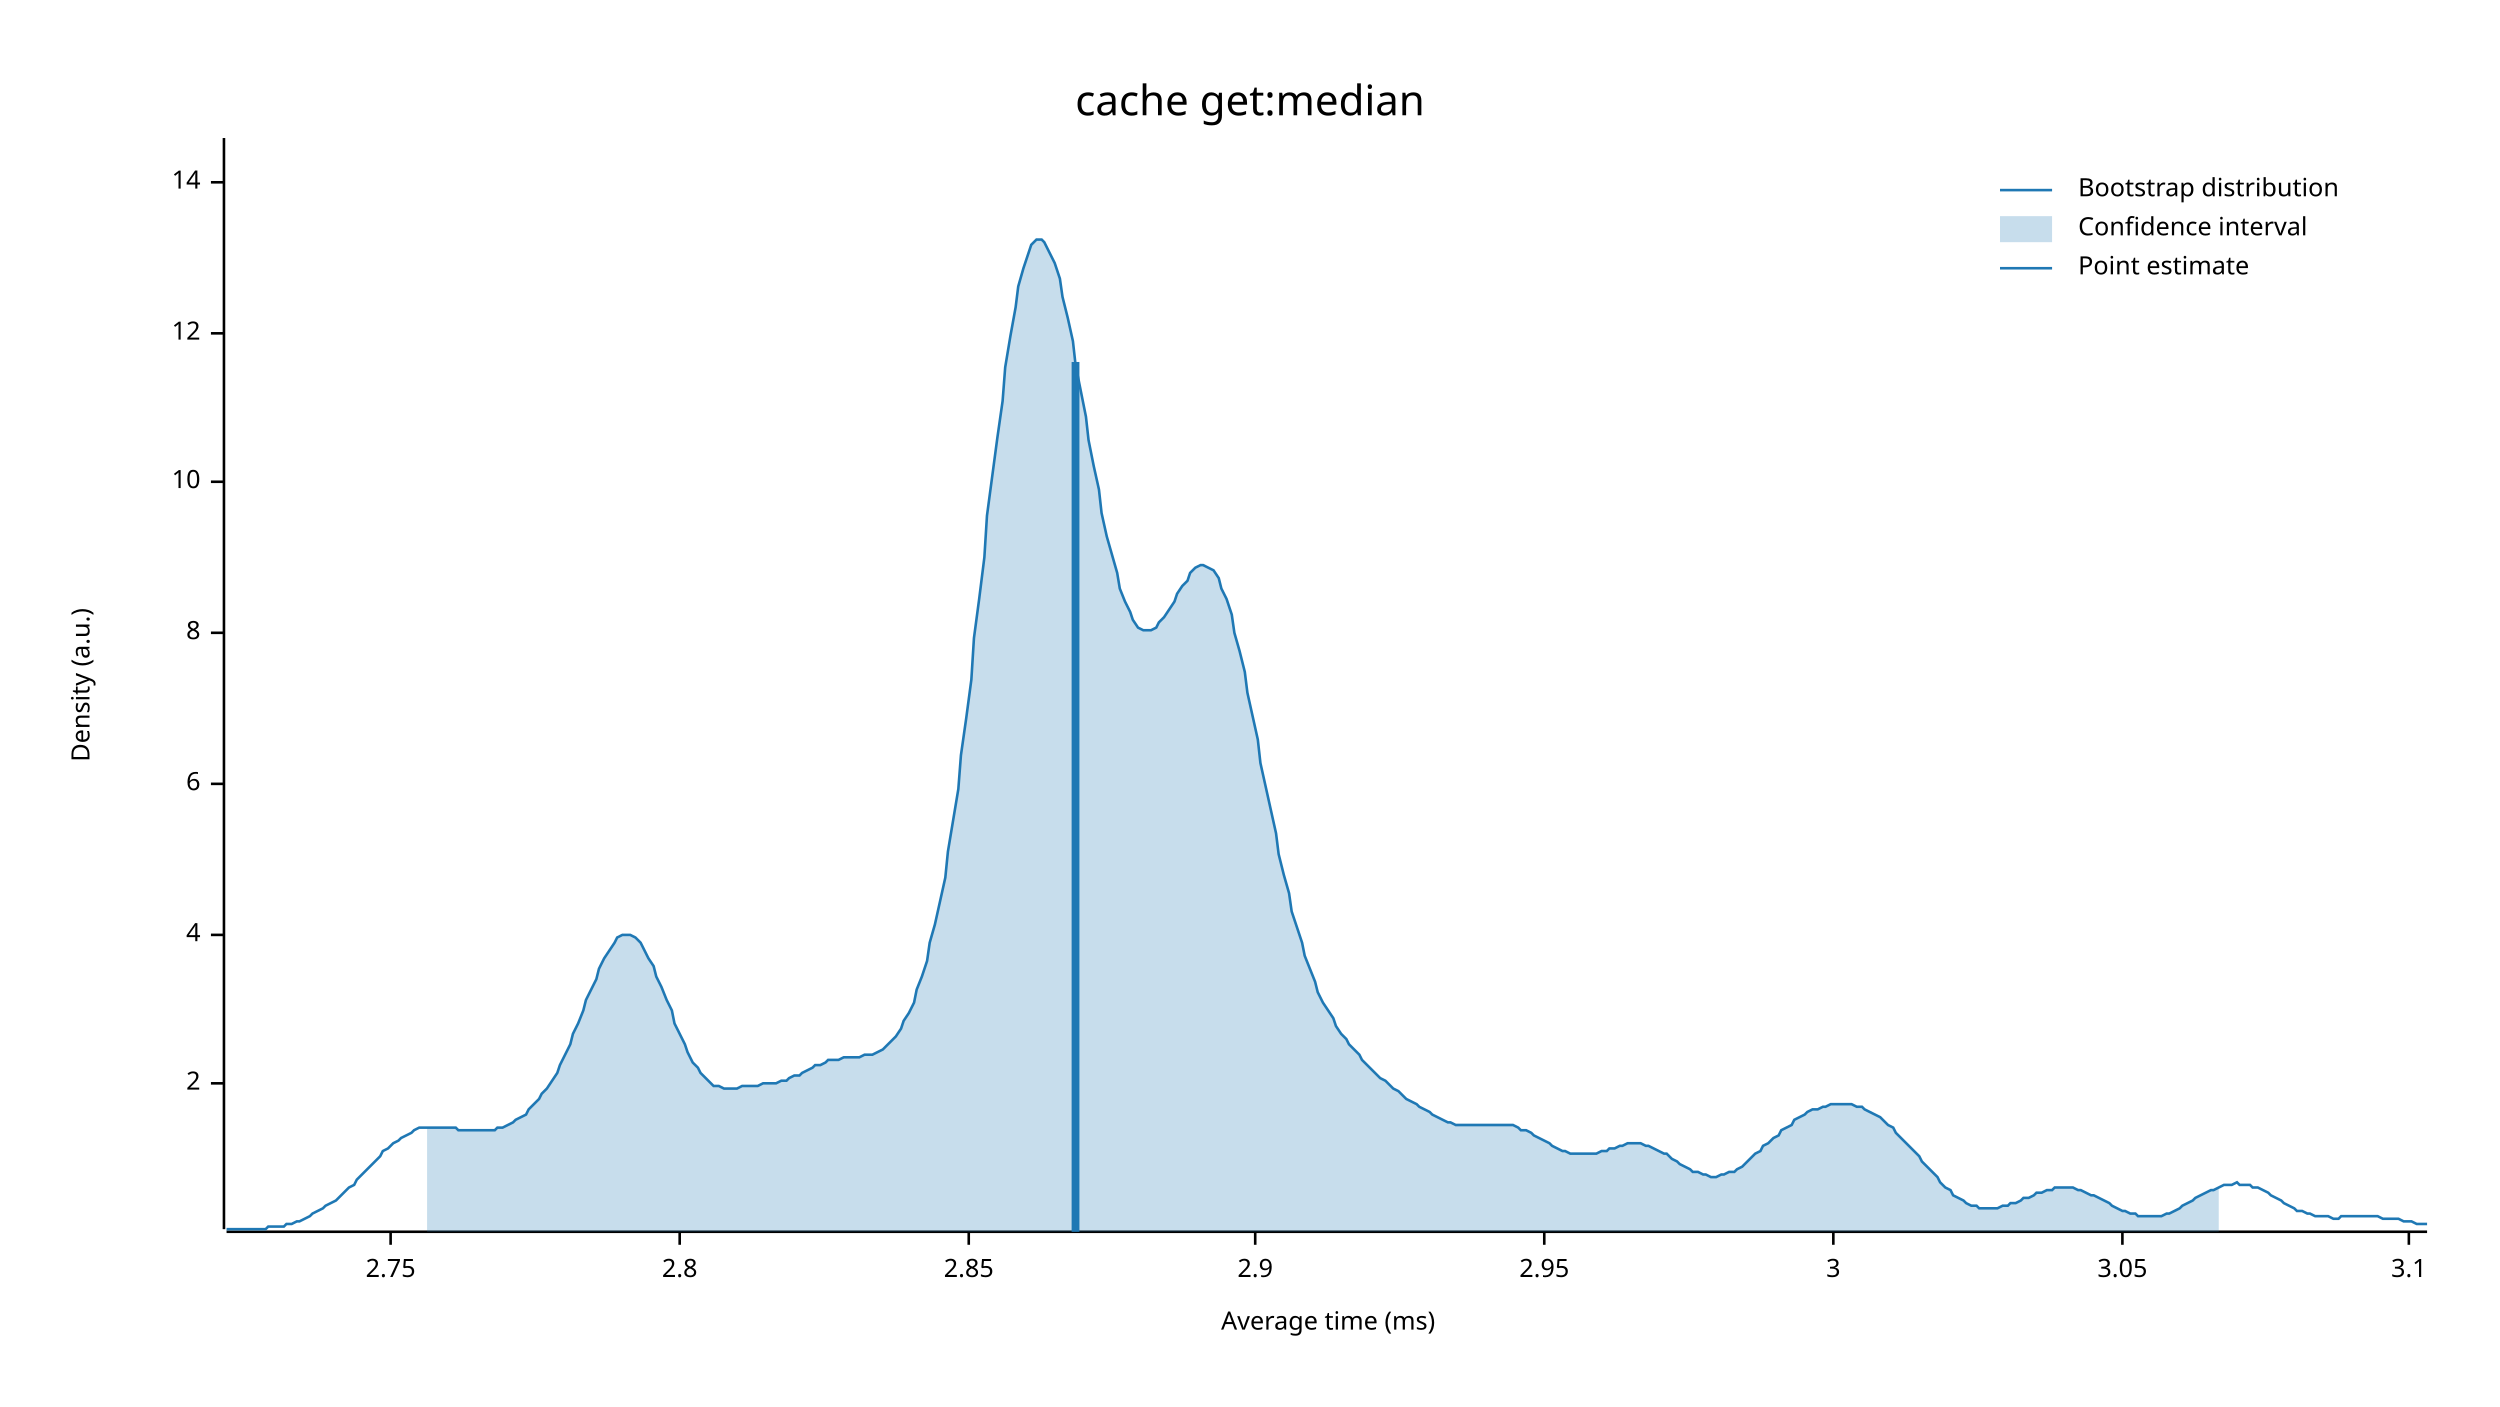
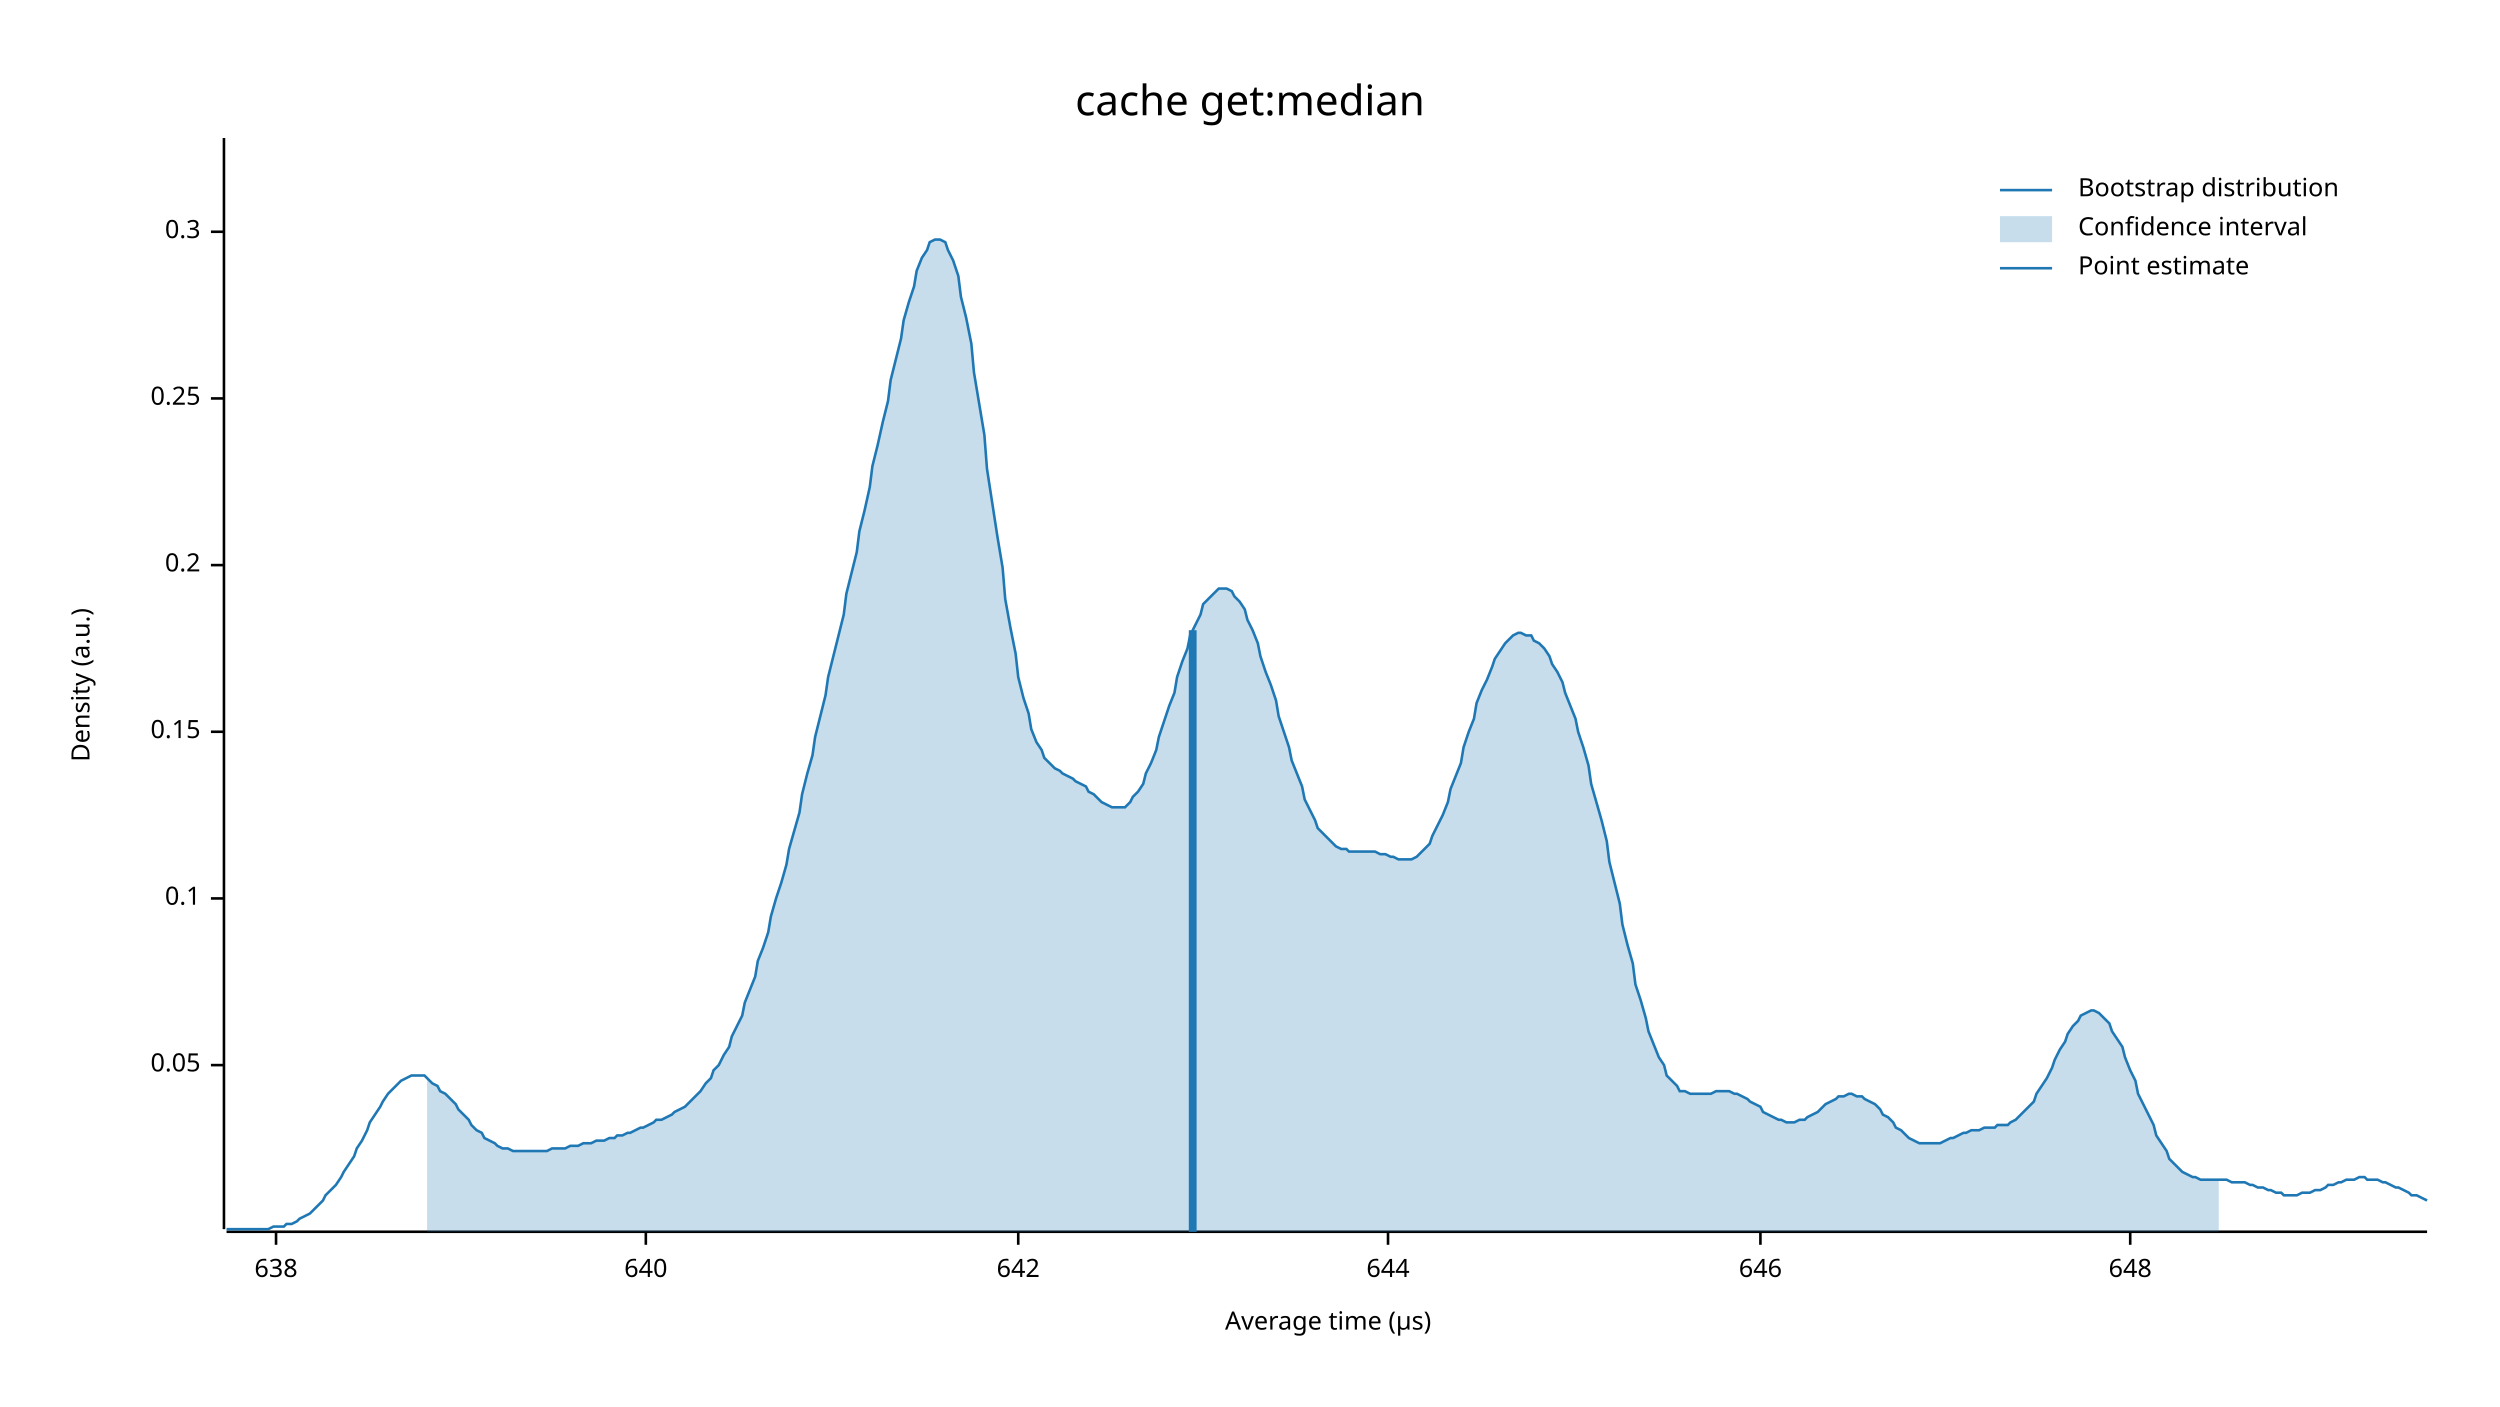
<svg xmlns="http://www.w3.org/2000/svg" width="960" height="540" viewBox="0 0 960 540">
  <text x="480" y="32" dy="0.76em" text-anchor="middle" font-family="sans-serif" font-size="16.129" opacity="1" fill="#000000">
cache get:median
</text>
  <text x="27" y="263" dy="0.76em" text-anchor="middle" font-family="sans-serif" font-size="9.677" opacity="1" fill="#000000" transform="rotate(270, 27, 263)">
Density (a.u.)
</text>
  <text x="510" y="513" dy="-0.5ex" text-anchor="middle" font-family="sans-serif" font-size="9.677" opacity="1" fill="#000000">
- Average time (ms)
+ Average time (µs)
</text>
  <polyline fill="none" opacity="1" stroke="#000000" stroke-width="1" points="86,53 86,472 " />
-   <text x="77" y="416" dy="0.5ex" text-anchor="end" font-family="sans-serif" font-size="9.677" opacity="1" fill="#000000">
- 2
+   <text x="77" y="409" dy="0.5ex" text-anchor="end" font-family="sans-serif" font-size="9.677" opacity="1" fill="#000000">
+ 0.05
</text>
-   <polyline fill="none" opacity="1" stroke="#000000" stroke-width="1" points="81,416 86,416 " />
-   <text x="77" y="359" dy="0.5ex" text-anchor="end" font-family="sans-serif" font-size="9.677" opacity="1" fill="#000000">
- 4
+   <polyline fill="none" opacity="1" stroke="#000000" stroke-width="1" points="81,409 86,409 " />
+   <text x="77" y="345" dy="0.5ex" text-anchor="end" font-family="sans-serif" font-size="9.677" opacity="1" fill="#000000">
+ 0.1
</text>
-   <polyline fill="none" opacity="1" stroke="#000000" stroke-width="1" points="81,359 86,359 " />
-   <text x="77" y="301" dy="0.5ex" text-anchor="end" font-family="sans-serif" font-size="9.677" opacity="1" fill="#000000">
- 6
+   <polyline fill="none" opacity="1" stroke="#000000" stroke-width="1" points="81,345 86,345 " />
+   <text x="77" y="281" dy="0.5ex" text-anchor="end" font-family="sans-serif" font-size="9.677" opacity="1" fill="#000000">
+ 0.15
</text>
-   <polyline fill="none" opacity="1" stroke="#000000" stroke-width="1" points="81,301 86,301 " />
-   <text x="77" y="243" dy="0.5ex" text-anchor="end" font-family="sans-serif" font-size="9.677" opacity="1" fill="#000000">
- 8
+   <polyline fill="none" opacity="1" stroke="#000000" stroke-width="1" points="81,281 86,281 " />
+   <text x="77" y="217" dy="0.5ex" text-anchor="end" font-family="sans-serif" font-size="9.677" opacity="1" fill="#000000">
+ 0.2
</text>
-   <polyline fill="none" opacity="1" stroke="#000000" stroke-width="1" points="81,243 86,243 " />
-   <text x="77" y="185" dy="0.5ex" text-anchor="end" font-family="sans-serif" font-size="9.677" opacity="1" fill="#000000">
- 10
+   <polyline fill="none" opacity="1" stroke="#000000" stroke-width="1" points="81,217 86,217 " />
+   <text x="77" y="153" dy="0.5ex" text-anchor="end" font-family="sans-serif" font-size="9.677" opacity="1" fill="#000000">
+ 0.25
</text>
-   <polyline fill="none" opacity="1" stroke="#000000" stroke-width="1" points="81,185 86,185 " />
-   <text x="77" y="128" dy="0.5ex" text-anchor="end" font-family="sans-serif" font-size="9.677" opacity="1" fill="#000000">
- 12
+   <polyline fill="none" opacity="1" stroke="#000000" stroke-width="1" points="81,153 86,153 " />
+   <text x="77" y="89" dy="0.5ex" text-anchor="end" font-family="sans-serif" font-size="9.677" opacity="1" fill="#000000">
+ 0.3
</text>
-   <polyline fill="none" opacity="1" stroke="#000000" stroke-width="1" points="81,128 86,128 " />
-   <text x="77" y="70" dy="0.5ex" text-anchor="end" font-family="sans-serif" font-size="9.677" opacity="1" fill="#000000">
- 14
+   <polyline fill="none" opacity="1" stroke="#000000" stroke-width="1" points="81,89 86,89 " />
+   <polyline fill="none" opacity="1" stroke="#000000" stroke-width="1" points="87,473 932,473 " />
+   <text x="106" y="483" dy="0.76em" text-anchor="middle" font-family="sans-serif" font-size="9.677" opacity="1" fill="#000000">
+ 638
</text>
-   <polyline fill="none" opacity="1" stroke="#000000" stroke-width="1" points="81,70 86,70 " />
-   <polyline fill="none" opacity="1" stroke="#000000" stroke-width="1" points="87,473 932,473 " />
-   <text x="150" y="483" dy="0.76em" text-anchor="middle" font-family="sans-serif" font-size="9.677" opacity="1" fill="#000000">
- 2.75
+   <polyline fill="none" opacity="1" stroke="#000000" stroke-width="1" points="106,473 106,478 " />
+   <text x="248" y="483" dy="0.76em" text-anchor="middle" font-family="sans-serif" font-size="9.677" opacity="1" fill="#000000">
+ 640
</text>
-   <polyline fill="none" opacity="1" stroke="#000000" stroke-width="1" points="150,473 150,478 " />
-   <text x="261" y="483" dy="0.76em" text-anchor="middle" font-family="sans-serif" font-size="9.677" opacity="1" fill="#000000">
- 2.8
+   <polyline fill="none" opacity="1" stroke="#000000" stroke-width="1" points="248,473 248,478 " />
+   <text x="391" y="483" dy="0.76em" text-anchor="middle" font-family="sans-serif" font-size="9.677" opacity="1" fill="#000000">
+ 642
</text>
-   <polyline fill="none" opacity="1" stroke="#000000" stroke-width="1" points="261,473 261,478 " />
-   <text x="372" y="483" dy="0.76em" text-anchor="middle" font-family="sans-serif" font-size="9.677" opacity="1" fill="#000000">
- 2.85
+   <polyline fill="none" opacity="1" stroke="#000000" stroke-width="1" points="391,473 391,478 " />
+   <text x="533" y="483" dy="0.76em" text-anchor="middle" font-family="sans-serif" font-size="9.677" opacity="1" fill="#000000">
+ 644
</text>
-   <polyline fill="none" opacity="1" stroke="#000000" stroke-width="1" points="372,473 372,478 " />
-   <text x="482" y="483" dy="0.76em" text-anchor="middle" font-family="sans-serif" font-size="9.677" opacity="1" fill="#000000">
- 2.9
+   <polyline fill="none" opacity="1" stroke="#000000" stroke-width="1" points="533,473 533,478 " />
+   <text x="676" y="483" dy="0.76em" text-anchor="middle" font-family="sans-serif" font-size="9.677" opacity="1" fill="#000000">
+ 646
</text>
-   <polyline fill="none" opacity="1" stroke="#000000" stroke-width="1" points="482,473 482,478 " />
-   <text x="593" y="483" dy="0.76em" text-anchor="middle" font-family="sans-serif" font-size="9.677" opacity="1" fill="#000000">
- 2.95
+   <polyline fill="none" opacity="1" stroke="#000000" stroke-width="1" points="676,473 676,478 " />
+   <text x="818" y="483" dy="0.76em" text-anchor="middle" font-family="sans-serif" font-size="9.677" opacity="1" fill="#000000">
+ 648
</text>
-   <polyline fill="none" opacity="1" stroke="#000000" stroke-width="1" points="593,473 593,478 " />
-   <text x="704" y="483" dy="0.76em" text-anchor="middle" font-family="sans-serif" font-size="9.677" opacity="1" fill="#000000">
- 3
- </text>
-   <polyline fill="none" opacity="1" stroke="#000000" stroke-width="1" points="704,473 704,478 " />
-   <text x="815" y="483" dy="0.76em" text-anchor="middle" font-family="sans-serif" font-size="9.677" opacity="1" fill="#000000">
- 3.05
- </text>
-   <polyline fill="none" opacity="1" stroke="#000000" stroke-width="1" points="815,473 815,478 " />
-   <text x="925" y="483" dy="0.76em" text-anchor="middle" font-family="sans-serif" font-size="9.677" opacity="1" fill="#000000">
- 3.1
- </text>
-   <polyline fill="none" opacity="1" stroke="#000000" stroke-width="1" points="925,473 925,478 " />
-   <polyline fill="none" opacity="1" stroke="#1F78B4" stroke-width="1" points="87,472 88,472 90,472 92,472 93,472 95,472 97,472 98,472 100,472 102,472 103,471 105,471 107,471 109,471 110,470 112,470 114,469 115,469 117,468 119,467 120,466 122,465 124,464 125,463 127,462 129,461 131,459 132,458 134,456 136,455 137,453 139,451 141,449 142,448 144,446 146,444 147,442 149,441 151,439 153,438 154,437 156,436 158,435 159,434 161,433 163,433 164,433 166,433 168,433 169,433 171,433 173,433 175,433 176,434 178,434 180,434 181,434 183,434 185,434 186,434 188,434 190,434 191,433 193,433 195,432 197,431 198,430 200,429 202,428 203,426 205,424 207,422 208,420 210,418 212,415 214,412 215,409 217,405 219,401 220,397 222,393 224,388 225,384 227,380 229,376 230,372 232,368 234,365 236,362 237,360 239,359 241,359 242,359 244,360 246,362 247,364 249,368 251,371 252,375 254,379 256,384 258,388 259,393 261,397 263,401 264,404 266,408 268,410 269,412 271,414 273,416 274,417 276,417 278,418 280,418 281,418 283,418 285,417 286,417 288,417 290,417 291,417 293,416 295,416 296,416 298,416 300,415 302,415 303,414 305,413 307,413 308,412 310,411 312,410 313,409 315,409 317,408 318,407 320,407 322,407 324,406 325,406 327,406 329,406 330,406 332,405 334,405 335,405 337,404 339,403 341,401 342,400 344,398 346,395 347,392 349,389 351,385 352,380 354,375 356,369 357,362 359,355 361,346 363,337 364,327 366,315 368,303 369,290 371,276 373,261 374,245 376,230 378,214 379,198 381,183 383,168 385,154 386,141 388,129 390,118 391,110 393,103 395,97 396,94 398,92 400,92 401,93 403,97 405,101 407,107 408,114 410,122 412,131 413,140 415,150 417,160 418,169 420,179 422,188 423,197 425,206 427,213 429,220 430,226 432,231 434,235 435,238 437,241 439,242 440,242 442,242 444,241 445,239 447,237 449,234 451,231 452,228 454,225 456,223 457,220 459,218 461,217 462,217 464,218 466,219 468,222 469,226 471,230 473,236 474,243 476,250 478,258 479,266 481,275 483,284 484,293 486,302 488,311 490,320 491,328 493,336 495,343 496,350 498,356 500,362 501,367 503,372 505,377 506,381 508,385 510,388 512,391 513,394 515,397 517,399 518,401 520,403 522,405 523,407 525,409 527,411 528,412 530,414 532,415 534,417 535,418 537,419 539,421 540,422 542,423 544,424 545,425 547,426 549,427 550,428 552,429 554,430 556,431 557,431 559,432 561,432 562,432 564,432 566,432 567,432 569,432 571,432 573,432 574,432 576,432 578,432 579,432 581,432 583,433 584,434 586,434 588,435 589,436 591,437 593,438 595,439 596,440 598,441 600,442 601,442 603,443 605,443 606,443 608,443 610,443 611,443 613,443 615,442 617,442 618,441 620,441 622,440 623,440 625,439 627,439 628,439 630,439 632,440 633,440 635,441 637,442 639,443 640,443 642,445 644,446 645,447 647,448 649,449 650,450 652,450 654,451 655,451 657,452 659,452 661,451 662,451 664,450 666,450 667,449 669,448 671,446 672,445 674,443 676,442 677,440 679,439 681,437 683,436 684,434 686,433 688,432 689,430 691,429 693,428 694,427 696,426 698,426 700,425 701,425 703,424 705,424 706,424 708,424 710,424 711,424 713,425 715,425 716,426 718,427 720,428 722,429 723,430 725,432 727,433 728,435 730,437 732,439 733,440 735,442 737,444 738,446 740,448 742,450 744,452 745,454 747,456 749,457 750,459 752,460 754,461 755,462 757,463 759,463 760,464 762,464 764,464 766,464 767,464 769,463 771,463 772,462 774,462 776,461 777,460 779,460 781,459 782,458 784,458 786,457 788,457 789,456 791,456 793,456 794,456 796,456 798,457 799,457 801,458 803,459 804,459 806,460 808,461 810,462 811,463 813,464 815,465 816,465 818,466 820,466 821,467 823,467 825,467 827,467 828,467 830,467 832,466 833,466 835,465 837,464 838,463 840,462 842,461 843,460 845,459 847,458 849,457 850,457 852,456 854,455 855,455 857,455 859,454 860,455 862,455 864,455 865,456 867,456 869,457 871,458 872,459 874,460 876,461 877,462 879,463 881,464 882,465 884,465 886,466 887,466 889,467 891,467 893,467 894,467 896,468 898,468 899,467 901,467 903,467 904,467 906,467 908,467 909,467 911,467 913,467 915,468 916,468 918,468 920,468 921,468 923,469 925,469 926,469 928,470 930,470 932,470 " />
-   <polygon opacity="0.25" fill="#1F78B4" points="164,433 166,433 168,433 169,433 171,433 173,433 175,433 176,434 178,434 180,434 181,434 183,434 185,434 186,434 188,434 190,434 191,433 193,433 195,432 197,431 198,430 200,429 202,428 203,426 205,424 207,422 208,420 210,418 212,415 214,412 215,409 217,405 219,401 220,397 222,393 224,388 225,384 227,380 229,376 230,372 232,368 234,365 236,362 237,360 239,359 241,359 242,359 244,360 246,362 247,364 249,368 251,371 252,375 254,379 256,384 258,388 259,393 261,397 263,401 264,404 266,408 268,410 269,412 271,414 273,416 274,417 276,417 278,418 280,418 281,418 283,418 285,417 286,417 288,417 290,417 291,417 293,416 295,416 296,416 298,416 300,415 302,415 303,414 305,413 307,413 308,412 310,411 312,410 313,409 315,409 317,408 318,407 320,407 322,407 324,406 325,406 327,406 329,406 330,406 332,405 334,405 335,405 337,404 339,403 341,401 342,400 344,398 346,395 347,392 349,389 351,385 352,380 354,375 356,369 357,362 359,355 361,346 363,337 364,327 366,315 368,303 369,290 371,276 373,261 374,245 376,230 378,214 379,198 381,183 383,168 385,154 386,141 388,129 390,118 391,110 393,103 395,97 396,94 398,92 400,92 401,93 403,97 405,101 407,107 408,114 410,122 412,131 413,140 415,150 417,160 418,169 420,179 422,188 423,197 425,206 427,213 429,220 430,226 432,231 434,235 435,238 437,241 439,242 440,242 442,242 444,241 445,239 447,237 449,234 451,231 452,228 454,225 456,223 457,220 459,218 461,217 462,217 464,218 466,219 468,222 469,226 471,230 473,236 474,243 476,250 478,258 479,266 481,275 483,284 484,293 486,302 488,311 490,320 491,328 493,336 495,343 496,350 498,356 500,362 501,367 503,372 505,377 506,381 508,385 510,388 512,391 513,394 515,397 517,399 518,401 520,403 522,405 523,407 525,409 527,411 528,412 530,414 532,415 534,417 535,418 537,419 539,421 540,422 542,423 544,424 545,425 547,426 549,427 550,428 552,429 554,430 556,431 557,431 559,432 561,432 562,432 564,432 566,432 567,432 569,432 571,432 573,432 574,432 576,432 578,432 579,432 581,432 583,433 584,434 586,434 588,435 589,436 591,437 593,438 595,439 596,440 598,441 600,442 601,442 603,443 605,443 606,443 608,443 610,443 611,443 613,443 615,442 617,442 618,441 620,441 622,440 623,440 625,439 627,439 628,439 630,439 632,440 633,440 635,441 637,442 639,443 640,443 642,445 644,446 645,447 647,448 649,449 650,450 652,450 654,451 655,451 657,452 659,452 661,451 662,451 664,450 666,450 667,449 669,448 671,446 672,445 674,443 676,442 677,440 679,439 681,437 683,436 684,434 686,433 688,432 689,430 691,429 693,428 694,427 696,426 698,426 700,425 701,425 703,424 705,424 706,424 708,424 710,424 711,424 713,425 715,425 716,426 718,427 720,428 722,429 723,430 725,432 727,433 728,435 730,437 732,439 733,440 735,442 737,444 738,446 740,448 742,450 744,452 745,454 747,456 749,457 750,459 752,460 754,461 755,462 757,463 759,463 760,464 762,464 764,464 766,464 767,464 769,463 771,463 772,462 774,462 776,461 777,460 779,460 781,459 782,458 784,458 786,457 788,457 789,456 791,456 793,456 794,456 796,456 798,457 799,457 801,458 803,459 804,459 806,460 808,461 810,462 811,463 813,464 815,465 816,465 818,466 820,466 821,467 823,467 825,467 827,467 828,467 830,467 832,466 833,466 835,465 837,464 838,463 840,462 842,461 843,460 845,459 847,458 849,457 850,457 852,456 852,473 164,473 " />
-   <polyline fill="none" opacity="1" stroke="#1F78B4" stroke-width="3" points="413,473 413,139 " />
+   <polyline fill="none" opacity="1" stroke="#000000" stroke-width="1" points="818,473 818,478 " />
+   <polyline fill="none" opacity="1" stroke="#1F78B4" stroke-width="1" points="87,472 88,472 90,472 92,472 93,472 95,472 97,472 98,472 100,472 102,472 103,472 105,471 107,471 109,471 110,470 112,470 114,469 115,468 117,467 119,466 120,465 122,463 124,461 125,459 127,457 129,455 131,452 132,450 134,447 136,444 137,441 139,438 141,434 142,431 144,428 146,425 147,423 149,420 151,418 153,416 154,415 156,414 158,413 159,413 161,413 163,413 164,414 166,416 168,417 169,419 171,420 173,422 175,424 176,426 178,428 180,430 181,432 183,434 185,435 186,437 188,438 190,439 191,440 193,441 195,441 197,442 198,442 200,442 202,442 203,442 205,442 207,442 208,442 210,442 212,441 214,441 215,441 217,441 219,440 220,440 222,440 224,439 225,439 227,439 229,438 230,438 232,438 234,437 236,437 237,436 239,436 241,435 242,435 244,434 246,433 247,433 249,432 251,431 252,430 254,430 256,429 258,428 259,427 261,426 263,425 264,424 266,422 268,420 269,419 271,416 273,414 274,411 276,409 278,405 280,402 281,398 283,394 285,390 286,385 288,380 290,375 291,369 293,364 295,358 296,352 298,345 300,339 302,332 303,326 305,319 307,312 308,305 310,297 312,290 313,283 315,275 317,267 318,260 320,252 322,244 324,236 325,228 327,220 329,212 330,204 332,196 334,187 335,179 337,171 339,162 341,154 342,146 344,138 346,130 347,123 349,116 351,110 352,104 354,99 356,96 357,93 359,92 361,92 363,93 364,96 366,100 368,106 369,114 371,122 373,132 374,143 376,155 378,167 379,180 381,193 383,206 385,218 386,230 388,241 390,251 391,260 393,268 395,274 396,280 398,285 400,288 401,291 403,293 405,295 407,296 408,297 410,298 412,299 413,300 415,301 417,302 418,304 420,305 422,307 423,308 425,309 427,310 429,310 430,310 432,310 434,308 435,306 437,304 439,301 440,297 442,293 444,288 445,283 447,277 449,271 451,266 452,260 454,254 456,249 457,244 459,240 461,236 462,232 464,230 466,228 468,226 469,226 471,226 473,227 474,229 476,231 478,234 479,238 481,242 483,247 484,252 486,258 488,263 490,269 491,275 493,281 495,287 496,292 498,297 500,302 501,307 503,311 505,315 506,318 508,320 510,322 512,324 513,325 515,326 517,326 518,327 520,327 522,327 523,327 525,327 527,327 528,327 530,328 532,328 534,329 535,329 537,330 539,330 540,330 542,330 544,329 545,328 547,326 549,324 550,321 552,317 554,313 556,308 557,303 559,298 561,293 562,287 564,281 566,276 567,270 569,265 571,261 573,256 574,253 576,250 578,247 579,246 581,244 583,243 584,243 586,244 588,244 589,246 591,247 593,249 595,252 596,255 598,258 600,262 601,266 603,271 605,276 606,281 608,287 610,294 611,301 613,308 615,315 617,323 618,331 620,339 622,347 623,355 625,363 627,370 628,378 630,384 632,391 633,396 635,401 637,406 639,409 640,413 642,415 644,417 645,419 647,419 649,420 650,420 652,420 654,420 655,420 657,420 659,419 661,419 662,419 664,419 666,420 667,420 669,421 671,422 672,423 674,424 676,425 677,427 679,428 681,429 683,430 684,430 686,431 688,431 689,431 691,430 693,430 694,429 696,428 698,427 700,425 701,424 703,423 705,422 706,421 708,421 710,420 711,420 713,421 715,421 716,422 718,423 720,424 722,426 723,428 725,429 727,431 728,433 730,434 732,436 733,437 735,438 737,439 738,439 740,439 742,439 744,439 745,439 747,438 749,437 750,437 752,436 754,435 755,435 757,434 759,434 760,434 762,433 764,433 766,433 767,432 769,432 771,432 772,431 774,430 776,428 777,427 779,425 781,423 782,420 784,417 786,414 788,410 789,407 791,403 793,400 794,397 796,394 798,392 799,390 801,389 803,388 804,388 806,389 808,391 810,393 811,396 813,399 815,402 816,406 818,411 820,415 821,420 823,424 825,428 827,432 828,436 830,439 832,442 833,445 835,447 837,449 838,450 840,451 842,452 843,452 845,453 847,453 849,453 850,453 852,453 854,453 855,453 857,454 859,454 860,454 862,454 864,455 865,455 867,456 869,456 871,457 872,457 874,458 876,458 877,459 879,459 881,459 882,459 884,458 886,458 887,458 889,457 891,457 893,456 894,455 896,455 898,454 899,454 901,453 903,453 904,453 906,452 908,452 909,453 911,453 913,453 915,454 916,454 918,455 920,456 921,456 923,457 925,458 926,459 928,459 930,460 932,461 " />
+   <polygon opacity="0.25" fill="#1F78B4" points="164,414 166,416 168,417 169,419 171,420 173,422 175,424 176,426 178,428 180,430 181,432 183,434 185,435 186,437 188,438 190,439 191,440 193,441 195,441 197,442 198,442 200,442 202,442 203,442 205,442 207,442 208,442 210,442 212,441 214,441 215,441 217,441 219,440 220,440 222,440 224,439 225,439 227,439 229,438 230,438 232,438 234,437 236,437 237,436 239,436 241,435 242,435 244,434 246,433 247,433 249,432 251,431 252,430 254,430 256,429 258,428 259,427 261,426 263,425 264,424 266,422 268,420 269,419 271,416 273,414 274,411 276,409 278,405 280,402 281,398 283,394 285,390 286,385 288,380 290,375 291,369 293,364 295,358 296,352 298,345 300,339 302,332 303,326 305,319 307,312 308,305 310,297 312,290 313,283 315,275 317,267 318,260 320,252 322,244 324,236 325,228 327,220 329,212 330,204 332,196 334,187 335,179 337,171 339,162 341,154 342,146 344,138 346,130 347,123 349,116 351,110 352,104 354,99 356,96 357,93 359,92 361,92 363,93 364,96 366,100 368,106 369,114 371,122 373,132 374,143 376,155 378,167 379,180 381,193 383,206 385,218 386,230 388,241 390,251 391,260 393,268 395,274 396,280 398,285 400,288 401,291 403,293 405,295 407,296 408,297 410,298 412,299 413,300 415,301 417,302 418,304 420,305 422,307 423,308 425,309 427,310 429,310 430,310 432,310 434,308 435,306 437,304 439,301 440,297 442,293 444,288 445,283 447,277 449,271 451,266 452,260 454,254 456,249 457,244 459,240 461,236 462,232 464,230 466,228 468,226 469,226 471,226 473,227 474,229 476,231 478,234 479,238 481,242 483,247 484,252 486,258 488,263 490,269 491,275 493,281 495,287 496,292 498,297 500,302 501,307 503,311 505,315 506,318 508,320 510,322 512,324 513,325 515,326 517,326 518,327 520,327 522,327 523,327 525,327 527,327 528,327 530,328 532,328 534,329 535,329 537,330 539,330 540,330 542,330 544,329 545,328 547,326 549,324 550,321 552,317 554,313 556,308 557,303 559,298 561,293 562,287 564,281 566,276 567,270 569,265 571,261 573,256 574,253 576,250 578,247 579,246 581,244 583,243 584,243 586,244 588,244 589,246 591,247 593,249 595,252 596,255 598,258 600,262 601,266 603,271 605,276 606,281 608,287 610,294 611,301 613,308 615,315 617,323 618,331 620,339 622,347 623,355 625,363 627,370 628,378 630,384 632,391 633,396 635,401 637,406 639,409 640,413 642,415 644,417 645,419 647,419 649,420 650,420 652,420 654,420 655,420 657,420 659,419 661,419 662,419 664,419 666,420 667,420 669,421 671,422 672,423 674,424 676,425 677,427 679,428 681,429 683,430 684,430 686,431 688,431 689,431 691,430 693,430 694,429 696,428 698,427 700,425 701,424 703,423 705,422 706,421 708,421 710,420 711,420 713,421 715,421 716,422 718,423 720,424 722,426 723,428 725,429 727,431 728,433 730,434 732,436 733,437 735,438 737,439 738,439 740,439 742,439 744,439 745,439 747,438 749,437 750,437 752,436 754,435 755,435 757,434 759,434 760,434 762,433 764,433 766,433 767,432 769,432 771,432 772,431 774,430 776,428 777,427 779,425 781,423 782,420 784,417 786,414 788,410 789,407 791,403 793,400 794,397 796,394 798,392 799,390 801,389 803,388 804,388 806,389 808,391 810,393 811,396 813,399 815,402 816,406 818,411 820,415 821,420 823,424 825,428 827,432 828,436 830,439 832,442 833,445 835,447 837,449 838,450 840,451 842,452 843,452 845,453 847,453 849,453 850,453 852,453 852,473 164,473 " />
+   <polyline fill="none" opacity="1" stroke="#1F78B4" stroke-width="3" points="458,473 458,242 " />
  <text x="798" y="68" dy="0.76em" text-anchor="start" font-family="sans-serif" font-size="9.677" opacity="1" fill="#000000">
Bootstrap distribution
</text>
  <text x="798" y="83" dy="0.76em" text-anchor="start" font-family="sans-serif" font-size="9.677" opacity="1" fill="#000000">
Confidence interval
</text>
  <text x="798" y="98" dy="0.76em" text-anchor="start" font-family="sans-serif" font-size="9.677" opacity="1" fill="#000000">
Point estimate
</text>
  <polyline fill="none" opacity="1" stroke="#1F78B4" stroke-width="1" points="768,73 788,73 " />
  <rect x="768" y="83" width="20" height="10" opacity="0.25" fill="#1F78B4" stroke="none" />
  <polyline fill="none" opacity="1" stroke="#1F78B4" stroke-width="1" points="768,103 788,103 " />
</svg>
